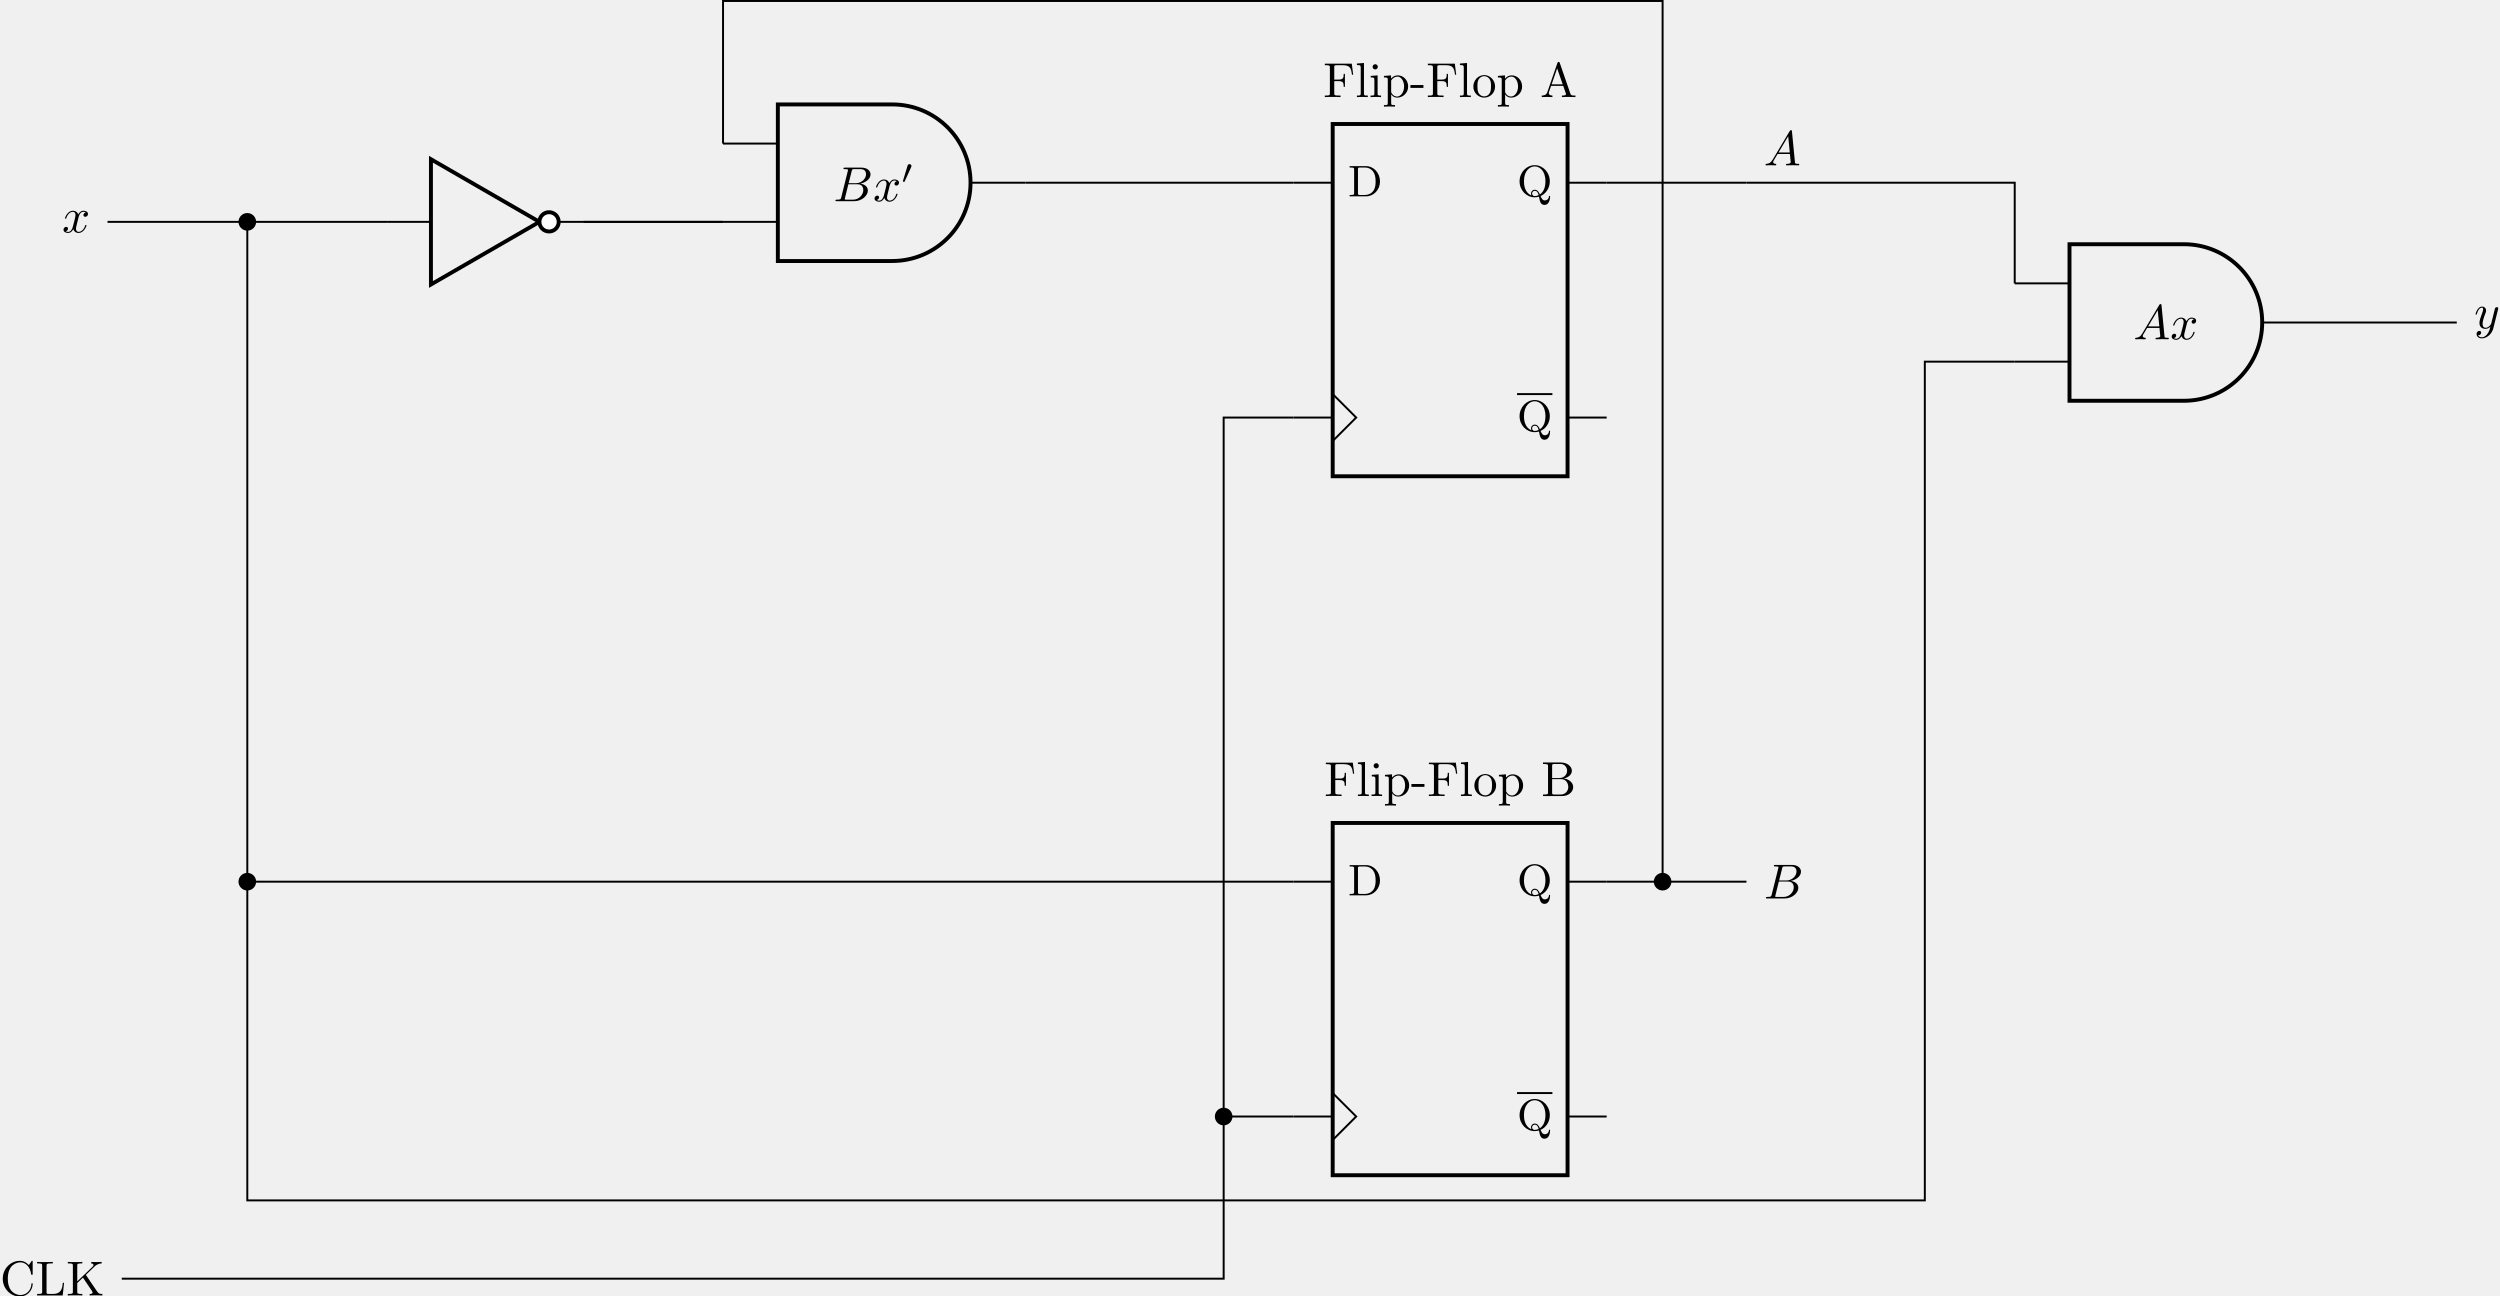
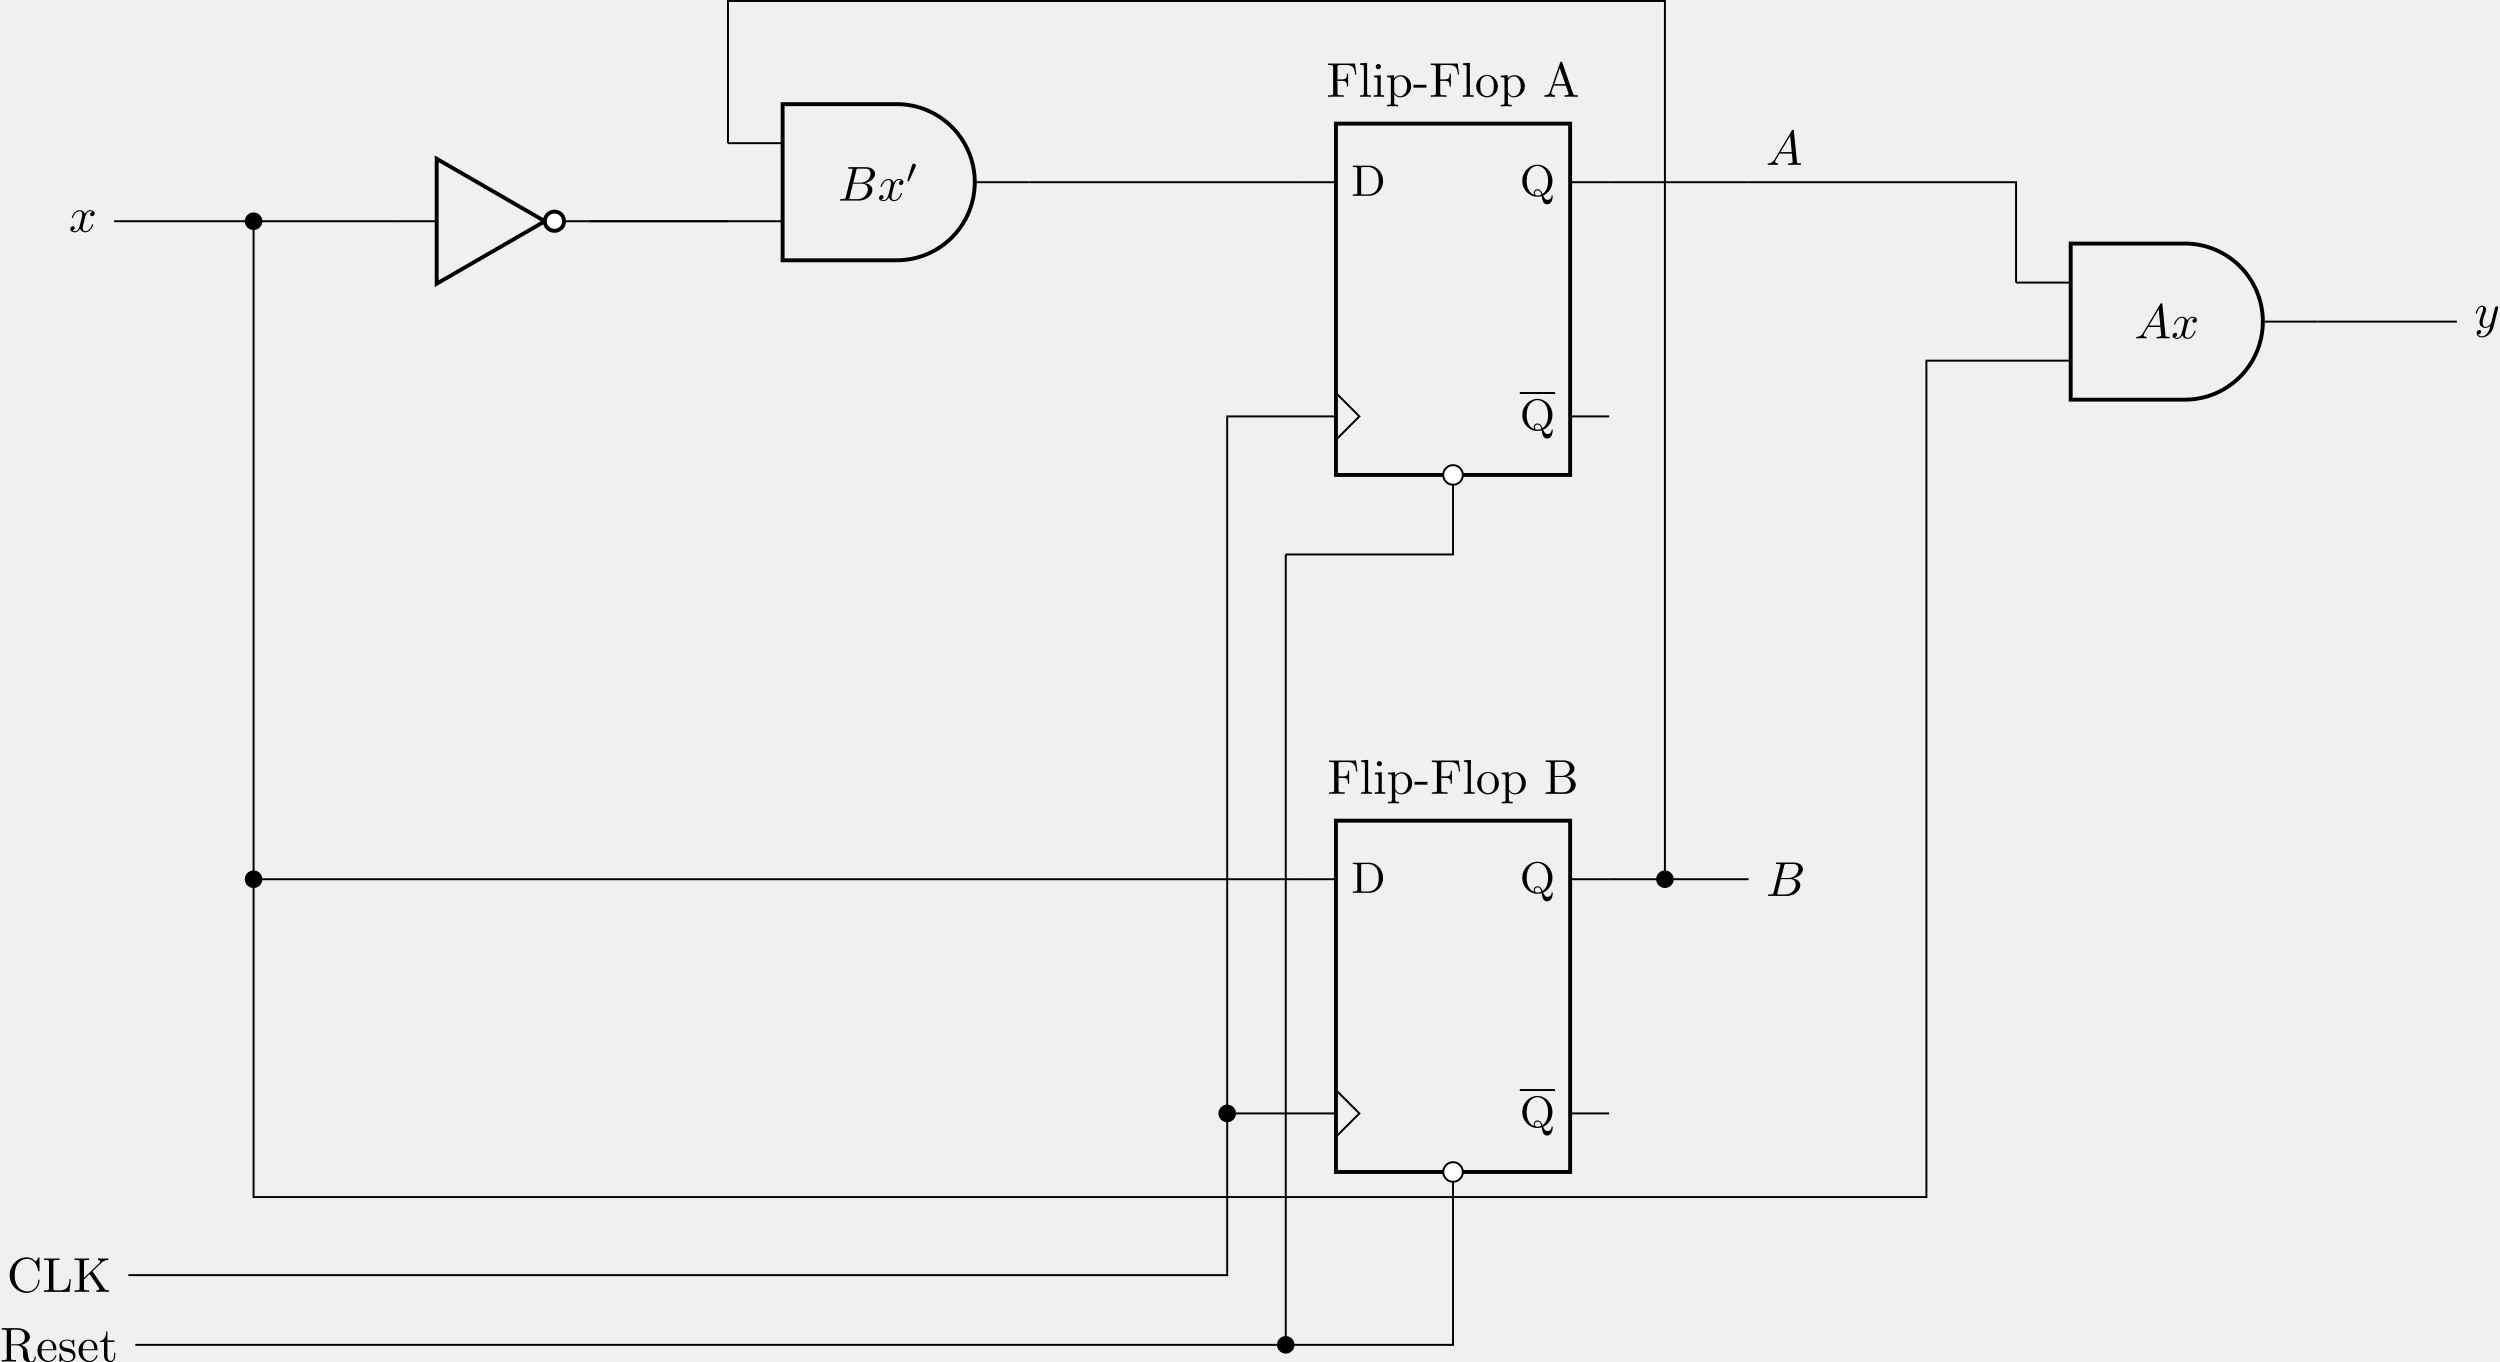
- <svg xmlns="http://www.w3.org/2000/svg" xmlns:xlink="http://www.w3.org/1999/xlink" version="1.1" width="506.946pt" height="262.693pt" viewBox="-58.718 -62.039 506.946 262.693">
+ <svg xmlns="http://www.w3.org/2000/svg" xmlns:xlink="http://www.w3.org/1999/xlink" version="1.1" width="508.358pt" height="276.867pt" viewBox="-58.718 -62.039 508.358 276.867">
  <defs>
    <path id="g2-65" d="M1.783-1.146C1.385-.478 .996-.339 .558-.309C.438-.299 .349-.299 .349-.11C.349-.05 .399 0 .478 0C.747 0 1.056-.03 1.335-.03C1.664-.03 2.012 0 2.331 0C2.391 0 2.521 0 2.521-.189C2.521-.299 2.431-.309 2.361-.309C2.132-.329 1.893-.408 1.893-.658C1.893-.777 1.953-.887 2.032-1.026L2.79-2.301H5.29C5.31-2.092 5.45-.737 5.45-.638C5.45-.339 4.932-.309 4.732-.309C4.593-.309 4.493-.309 4.493-.11C4.493 0 4.613 0 4.633 0C5.041 0 5.469-.03 5.878-.03C6.127-.03 6.755 0 7.004 0C7.064 0 7.183 0 7.183-.199C7.183-.309 7.083-.309 6.954-.309C6.336-.309 6.336-.379 6.306-.667L5.699-6.894C5.679-7.093 5.679-7.133 5.509-7.133C5.35-7.133 5.31-7.064 5.25-6.964L1.783-1.146ZM2.979-2.61L4.941-5.898L5.26-2.61H2.979Z" />
    <path id="g2-66" d="M1.594-.777C1.494-.389 1.474-.309 .687-.309C.518-.309 .418-.309 .418-.11C.418 0 .508 0 .687 0H4.244C5.818 0 6.994-1.176 6.994-2.152C6.994-2.869 6.416-3.447 5.45-3.557C6.486-3.746 7.532-4.483 7.532-5.43C7.532-6.167 6.874-6.804 5.679-6.804H2.331C2.142-6.804 2.042-6.804 2.042-6.605C2.042-6.496 2.132-6.496 2.321-6.496C2.341-6.496 2.531-6.496 2.7-6.476C2.879-6.456 2.969-6.446 2.969-6.316C2.969-6.276 2.959-6.247 2.929-6.127L1.594-.777ZM3.098-3.646L3.716-6.117C3.806-6.466 3.826-6.496 4.254-6.496H5.539C6.416-6.496 6.625-5.908 6.625-5.469C6.625-4.593 5.768-3.646 4.553-3.646H3.098ZM2.65-.309C2.511-.309 2.491-.309 2.431-.319C2.331-.329 2.301-.339 2.301-.418C2.301-.448 2.301-.468 2.351-.648L3.039-3.427H4.922C5.878-3.427 6.067-2.69 6.067-2.262C6.067-1.275 5.181-.309 4.005-.309H2.65Z" />
    <path id="g2-120" d="M3.328-3.009C3.387-3.268 3.616-4.184 4.314-4.184C4.364-4.184 4.603-4.184 4.812-4.055C4.533-4.005 4.334-3.756 4.334-3.517C4.334-3.357 4.443-3.168 4.712-3.168C4.932-3.168 5.25-3.347 5.25-3.746C5.25-4.264 4.663-4.403 4.324-4.403C3.746-4.403 3.397-3.875 3.278-3.646C3.029-4.304 2.491-4.403 2.202-4.403C1.166-4.403 .598-3.118 .598-2.869C.598-2.77 .697-2.77 .717-2.77C.797-2.77 .827-2.79 .847-2.879C1.186-3.935 1.843-4.184 2.182-4.184C2.371-4.184 2.72-4.095 2.72-3.517C2.72-3.208 2.55-2.54 2.182-1.146C2.022-.528 1.674-.11 1.235-.11C1.176-.11 .946-.11 .737-.239C.986-.289 1.205-.498 1.205-.777C1.205-1.046 .986-1.126 .837-1.126C.538-1.126 .289-.867 .289-.548C.289-.09 .787 .11 1.225 .11C1.883 .11 2.242-.588 2.271-.648C2.391-.279 2.75 .11 3.347 .11C4.374 .11 4.941-1.176 4.941-1.425C4.941-1.524 4.852-1.524 4.822-1.524C4.732-1.524 4.712-1.484 4.692-1.415C4.364-.349 3.686-.11 3.367-.11C2.979-.11 2.819-.428 2.819-.767C2.819-.986 2.879-1.205 2.989-1.644L3.328-3.009Z" />
    <path id="g2-121" d="M4.842-3.796C4.882-3.935 4.882-3.955 4.882-4.025C4.882-4.204 4.742-4.294 4.593-4.294C4.493-4.294 4.334-4.234 4.244-4.085C4.224-4.035 4.144-3.726 4.105-3.547C4.035-3.288 3.965-3.019 3.905-2.75L3.457-.956C3.417-.807 2.989-.11 2.331-.11C1.823-.11 1.714-.548 1.714-.917C1.714-1.375 1.883-1.993 2.222-2.869C2.381-3.278 2.421-3.387 2.421-3.587C2.421-4.035 2.102-4.403 1.604-4.403C.658-4.403 .289-2.959 .289-2.869C.289-2.77 .389-2.77 .408-2.77C.508-2.77 .518-2.79 .568-2.949C.837-3.885 1.235-4.184 1.574-4.184C1.654-4.184 1.823-4.184 1.823-3.866C1.823-3.616 1.724-3.357 1.654-3.168C1.255-2.112 1.076-1.544 1.076-1.076C1.076-.189 1.704 .11 2.291 .11C2.68 .11 3.019-.06 3.298-.339C3.168 .179 3.049 .667 2.65 1.196C2.391 1.534 2.012 1.823 1.554 1.823C1.415 1.823 .966 1.793 .797 1.405C.956 1.405 1.086 1.405 1.225 1.285C1.325 1.196 1.425 1.066 1.425 .877C1.425 .568 1.156 .528 1.056 .528C.827 .528 .498 .687 .498 1.176C.498 1.674 .936 2.042 1.554 2.042C2.58 2.042 3.606 1.136 3.885 .01L4.842-3.796Z" />
    <path id="g1-48" d="M2.022-3.292C2.078-3.41 2.085-3.466 2.085-3.515C2.085-3.731 1.89-3.898 1.674-3.898C1.409-3.898 1.325-3.682 1.29-3.571L.37-.551C.363-.537 .335-.446 .335-.439C.335-.356 .551-.286 .607-.286C.656-.286 .663-.3 .711-.404L2.022-3.292Z" />
    <path id="g0-68" d="M.565-5.846C1.255-5.846 1.273-5.747 1.273-5.416V-.708C1.273-.377 1.255-.278 .565-.278H.359V0H3.694C5.245 0 6.519-1.327 6.519-3.013C6.519-4.716 5.272-6.124 3.694-6.124H.359V-5.846H.565ZM2.493-.278C2.071-.278 2.053-.341 2.053-.646V-5.478C2.053-5.783 2.071-5.846 2.493-5.846H3.452C4.322-5.846 4.86-5.389 5.102-5.066C5.496-4.546 5.631-3.9 5.631-3.013C5.631-2.645 5.631-1.704 5.138-1.076C4.671-.466 4.026-.278 3.461-.278H2.493Z" />
    <path id="g0-81" d="M4.77-.063C5.73-.457 6.644-1.56 6.644-3.04C6.644-4.869 5.254-6.321 3.578-6.321S.511-4.86 .511-3.04S1.91 .197 3.578 .197C3.891 .197 4.232 .134 4.447 .072C4.609 .959 4.743 1.739 5.577 1.739C6.51 1.739 6.698 .538 6.698 .081C6.698 0 6.698-.108 6.581-.108C6.519-.108 6.483-.054 6.474-.009C6.402 .771 5.792 .825 5.649 .825C5.165 .825 4.976 .439 4.77-.063ZM2.932-.179C2.062-.511 1.399-1.435 1.399-3.04C1.399-5.263 2.645-6.07 3.578-6.07S5.756-5.272 5.756-3.04C5.756-1.856 5.398-.906 4.627-.386C4.447-.834 4.169-1.336 3.587-1.336C3.147-1.336 2.824-.986 2.824-.574C2.824-.359 2.923-.188 2.932-.179ZM4.376-.242C4.116-.108 3.811-.054 3.578-.054C3.138-.054 3.049-.43 3.049-.574C3.049-.843 3.246-1.112 3.596-1.112C4.071-1.112 4.259-.735 4.376-.242Z" />
    <path id="g3-45" d="M2.75-1.863V-2.441H.11V-1.863H2.75Z" />
    <path id="g3-65" d="M3.965-6.934C3.915-7.064 3.895-7.133 3.736-7.133S3.547-7.073 3.497-6.934L1.435-.976C1.255-.468 .857-.319 .319-.309V0C.548-.01 .976-.03 1.335-.03C1.644-.03 2.162-.01 2.481 0V-.309C1.983-.309 1.733-.558 1.733-.817C1.733-.847 1.743-.946 1.753-.966L2.212-2.271H4.672L5.2-.747C5.21-.707 5.23-.648 5.23-.608C5.23-.309 4.672-.309 4.403-.309V0C4.762-.03 5.46-.03 5.838-.03C6.267-.03 6.725-.02 7.143 0V-.309H6.964C6.366-.309 6.227-.379 6.117-.707L3.965-6.934ZM3.437-5.818L4.563-2.58H2.321L3.437-5.818Z" />
    <path id="g3-66" d="M2.212-3.646V-6.097C2.212-6.426 2.232-6.496 2.7-6.496H3.935C4.902-6.496 5.25-5.649 5.25-5.121C5.25-4.483 4.762-3.646 3.656-3.646H2.212ZM4.563-3.557C5.529-3.746 6.217-4.384 6.217-5.121C6.217-5.988 5.3-6.804 4.005-6.804H.359V-6.496H.598C1.365-6.496 1.385-6.386 1.385-6.027V-.777C1.385-.418 1.365-.309 .598-.309H.359V0H4.264C5.589 0 6.486-.887 6.486-1.823C6.486-2.69 5.669-3.437 4.563-3.557ZM3.945-.309H2.7C2.232-.309 2.212-.379 2.212-.707V-3.427H4.085C5.071-3.427 5.489-2.501 5.489-1.833C5.489-1.126 4.971-.309 3.945-.309Z" />
    <path id="g3-67" d="M.558-3.407C.558-1.345 2.172 .219 4.025 .219C5.649 .219 6.625-1.166 6.625-2.321C6.625-2.421 6.625-2.491 6.496-2.491C6.386-2.491 6.386-2.431 6.376-2.331C6.296-.907 5.23-.09 4.144-.09C3.537-.09 1.584-.428 1.584-3.397C1.584-6.376 3.527-6.715 4.134-6.715C5.22-6.715 6.107-5.808 6.306-4.354C6.326-4.214 6.326-4.184 6.466-4.184C6.625-4.184 6.625-4.214 6.625-4.423V-6.785C6.625-6.954 6.625-7.024 6.516-7.024C6.476-7.024 6.436-7.024 6.356-6.904L5.858-6.167C5.489-6.526 4.981-7.024 4.025-7.024C2.162-7.024 .558-5.44 .558-3.407Z" />
    <path id="g3-70" d="M5.798-6.775H.329V-6.466H.568C1.335-6.466 1.355-6.356 1.355-5.998V-.777C1.355-.418 1.335-.309 .568-.309H.329V0C.677-.03 1.455-.03 1.843-.03C2.252-.03 3.158-.03 3.517 0V-.309H3.188C2.242-.309 2.242-.438 2.242-.787V-3.238H3.098C4.055-3.238 4.154-2.919 4.154-2.072H4.403V-4.712H4.154C4.154-3.875 4.055-3.547 3.098-3.547H2.242V-6.067C2.242-6.396 2.262-6.466 2.73-6.466H3.925C5.42-6.466 5.669-5.908 5.828-4.533H6.077L5.798-6.775Z" />
    <path id="g3-75" d="M3.985-4.174L5.778-5.898C5.858-5.978 6.386-6.486 7.193-6.496V-6.804C6.934-6.775 6.615-6.775 6.346-6.775C5.988-6.775 5.42-6.775 5.081-6.804V-6.496C5.479-6.486 5.539-6.257 5.539-6.167C5.539-6.007 5.44-5.908 5.36-5.838L2.242-2.859V-6.027C2.242-6.386 2.262-6.496 3.029-6.496H3.268V-6.804C2.919-6.775 2.182-6.775 1.803-6.775S.677-6.775 .329-6.804V-6.496H.568C1.335-6.496 1.355-6.386 1.355-6.027V-.777C1.355-.418 1.335-.309 .568-.309H.329V0C.677-.03 1.415-.03 1.793-.03S2.919-.03 3.268 0V-.309H3.029C2.262-.309 2.242-.418 2.242-.777V-2.521L3.397-3.616L5.2-.946C5.26-.857 5.35-.727 5.35-.608C5.35-.309 4.961-.309 4.762-.309V0C5.111-.03 5.808-.03 6.187-.03C6.535-.03 6.914-.02 7.333 0V-.309C6.795-.309 6.585-.349 6.286-.787L3.985-4.174Z" />
    <path id="g3-76" d="M5.798-2.57H5.549C5.44-1.554 5.3-.309 3.547-.309H2.73C2.262-.309 2.242-.379 2.242-.707V-6.017C2.242-6.356 2.242-6.496 3.188-6.496H3.517V-6.804C3.158-6.775 2.252-6.775 1.843-6.775C1.455-6.775 .677-6.775 .329-6.804V-6.496H.568C1.335-6.496 1.355-6.386 1.355-6.027V-.777C1.355-.418 1.335-.309 .568-.309H.329V0H5.519L5.798-2.57Z" />
+     <path id="g3-82" d="M2.232-3.517V-6.097C2.232-6.326 2.232-6.446 2.451-6.476C2.55-6.496 2.839-6.496 3.039-6.496C3.935-6.496 5.051-6.456 5.051-5.011C5.051-4.324 4.812-3.517 3.337-3.517H2.232ZM4.334-3.387C5.3-3.626 6.077-4.234 6.077-5.011C6.077-5.968 4.941-6.804 3.477-6.804H.349V-6.496H.588C1.355-6.496 1.375-6.386 1.375-6.027V-.777C1.375-.418 1.355-.309 .588-.309H.349V0C.707-.03 1.415-.03 1.803-.03S2.899-.03 3.258 0V-.309H3.019C2.252-.309 2.232-.418 2.232-.777V-3.298H3.377C3.537-3.298 3.955-3.298 4.304-2.959C4.682-2.6 4.682-2.291 4.682-1.624C4.682-.976 4.682-.578 5.091-.199C5.499 .159 6.047 .219 6.346 .219C7.123 .219 7.293-.598 7.293-.877C7.293-.936 7.293-1.046 7.163-1.046C7.054-1.046 7.054-.956 7.044-.887C6.984-.179 6.635 0 6.386 0C5.898 0 5.818-.508 5.679-1.435L5.549-2.232C5.37-2.869 4.882-3.198 4.334-3.387Z" />
+     <path id="g3-101" d="M1.116-2.511C1.176-3.995 2.012-4.244 2.351-4.244C3.377-4.244 3.477-2.899 3.477-2.511H1.116ZM1.106-2.301H3.885C4.105-2.301 4.134-2.301 4.134-2.511C4.134-3.497 3.597-4.463 2.351-4.463C1.196-4.463 .279-3.437 .279-2.192C.279-.857 1.325 .11 2.471 .11C3.686 .11 4.134-.996 4.134-1.186C4.134-1.285 4.055-1.305 4.005-1.305C3.915-1.305 3.895-1.245 3.875-1.166C3.527-.139 2.63-.139 2.531-.139C2.032-.139 1.634-.438 1.405-.807C1.106-1.285 1.106-1.943 1.106-2.301Z" />
    <path id="g3-105" d="M1.763-4.403L.369-4.294V-3.985C1.016-3.985 1.106-3.925 1.106-3.437V-.757C1.106-.309 .996-.309 .329-.309V0C.648-.01 1.186-.03 1.425-.03C1.773-.03 2.122-.01 2.461 0V-.309C1.803-.309 1.763-.359 1.763-.747V-4.403ZM1.803-6.137C1.803-6.456 1.554-6.665 1.275-6.665C.966-6.665 .747-6.396 .747-6.137C.747-5.868 .966-5.609 1.275-5.609C1.554-5.609 1.803-5.818 1.803-6.137Z" />
    <path id="g3-108" d="M1.763-6.914L.329-6.804V-6.496C1.026-6.496 1.106-6.426 1.106-5.938V-.757C1.106-.309 .996-.309 .329-.309V0C.658-.01 1.186-.03 1.435-.03S2.172-.01 2.54 0V-.309C1.873-.309 1.763-.309 1.763-.757V-6.914Z" />
    <path id="g3-111" d="M4.692-2.132C4.692-3.407 3.696-4.463 2.491-4.463C1.245-4.463 .279-3.377 .279-2.132C.279-.847 1.315 .11 2.481 .11C3.686 .11 4.692-.867 4.692-2.132ZM2.491-.139C2.062-.139 1.624-.349 1.355-.807C1.106-1.245 1.106-1.853 1.106-2.212C1.106-2.6 1.106-3.138 1.345-3.577C1.614-4.035 2.082-4.244 2.481-4.244C2.919-4.244 3.347-4.025 3.606-3.597S3.866-2.59 3.866-2.212C3.866-1.853 3.866-1.315 3.646-.877C3.427-.428 2.989-.139 2.491-.139Z" />
    <path id="g3-112" d="M1.714-3.746V-4.403L.279-4.294V-3.985C.986-3.985 1.056-3.925 1.056-3.487V1.176C1.056 1.624 .946 1.624 .279 1.624V1.933C.618 1.923 1.136 1.903 1.395 1.903C1.664 1.903 2.172 1.923 2.521 1.933V1.624C1.853 1.624 1.743 1.624 1.743 1.176V-.498V-.588C1.793-.428 2.212 .11 2.969 .11C4.154 .11 5.191-.867 5.191-2.152C5.191-3.417 4.224-4.403 3.108-4.403C2.331-4.403 1.913-3.965 1.714-3.746ZM1.743-1.136V-3.357C2.032-3.866 2.521-4.154 3.029-4.154C3.756-4.154 4.364-3.278 4.364-2.152C4.364-.946 3.666-.11 2.929-.11C2.531-.11 2.152-.309 1.883-.717C1.743-.927 1.743-.936 1.743-1.136Z" />
+     <path id="g3-115" d="M2.072-1.933C2.291-1.893 3.108-1.733 3.108-1.016C3.108-.508 2.76-.11 1.983-.11C1.146-.11 .787-.677 .598-1.524C.568-1.654 .558-1.694 .458-1.694C.329-1.694 .329-1.624 .329-1.445V-.13C.329 .04 .329 .11 .438 .11C.488 .11 .498 .1 .687-.09C.707-.11 .707-.13 .887-.319C1.325 .1 1.773 .11 1.983 .11C3.128 .11 3.587-.558 3.587-1.275C3.587-1.803 3.288-2.102 3.168-2.222C2.839-2.54 2.451-2.62 2.032-2.7C1.474-2.809 .807-2.939 .807-3.517C.807-3.866 1.066-4.274 1.923-4.274C3.019-4.274 3.068-3.377 3.088-3.068C3.098-2.979 3.188-2.979 3.208-2.979C3.337-2.979 3.337-3.029 3.337-3.218V-4.224C3.337-4.394 3.337-4.463 3.228-4.463C3.178-4.463 3.158-4.463 3.029-4.344C2.999-4.304 2.899-4.214 2.859-4.184C2.481-4.463 2.072-4.463 1.923-4.463C.707-4.463 .329-3.796 .329-3.238C.329-2.889 .488-2.61 .757-2.391C1.076-2.132 1.355-2.072 2.072-1.933Z" />
+     <path id="g3-116" d="M1.724-3.985H3.148V-4.294H1.724V-6.127H1.474C1.465-5.31 1.166-4.244 .189-4.204V-3.985H1.036V-1.235C1.036-.01 1.963 .11 2.321 .11C3.029 .11 3.308-.598 3.308-1.235V-1.803H3.059V-1.255C3.059-.518 2.76-.139 2.391-.139C1.724-.139 1.724-1.046 1.724-1.215V-3.985Z" />
  </defs>
  <g id="page1">
-     <g transform="matrix(1 0 0 1 -67.27907 145.1376)">
-       <use x="8.561" y="55.516" xlink:href="#g3-67" />
-       <use x="15.757" y="55.516" xlink:href="#g3-76" />
-       <use x="21.983" y="55.516" xlink:href="#g3-75" />
+     <g transform="matrix(1 0 0 1 -67.27903 145.1376)">
+       <use x="9.973" y="55.516" xlink:href="#g3-67" />
+       <use x="17.168" y="55.516" xlink:href="#g3-76" />
+       <use x="23.395" y="55.516" xlink:href="#g3-75" />
    </g>
-     <path d="M211.523 34.539H259.148V-36.895H211.523Z" stroke="#000" fill="none" stroke-width=".797" stroke-miterlimit="10" />
-     <path d="M211.523 17.871L216.285 22.633L211.523 27.395" stroke="#000" fill="none" stroke-width=".399" stroke-miterlimit="10" />
-     <rect x="11.633" y="47.795" height=".398" width="7.168" transform="matrix(1 0 0 1 237.2746 -30.1175)" />
-     <g transform="matrix(1 0 0 1 237.2746 -30.1175)">
-       <use x="11.633" y="55.516" xlink:href="#g0-81" />
+     <path d="M212.938 34.539H260.559V-36.895H212.938Z" stroke="#000" fill="none" stroke-width=".797" stroke-miterlimit="10" />
+     <path d="M212.938 17.871L217.699 22.633L212.938 27.395" stroke="#000" fill="none" stroke-width=".399" stroke-miterlimit="10" />
+     <rect x="13.045" y="47.795" height=".398" width="7.168" transform="matrix(1 0 0 1 237.2743 -30.1175)" />
+     <g transform="matrix(1 0 0 1 237.2743 -30.1175)">
+       <use x="13.045" y="55.516" xlink:href="#g0-81" />
    </g>
-     <g transform="matrix(1 0 0 1 202.9636 -77.7404)">
-       <use x="11.633" y="55.516" xlink:href="#g0-68" />
+     <g transform="matrix(1 0 0 1 202.9633 -77.7404)">
+       <use x="13.045" y="55.516" xlink:href="#g0-68" />
    </g>
-     <g transform="matrix(1 0 0 1 237.2746 -77.7404)">
-       <use x="11.633" y="55.516" xlink:href="#g0-81" />
+     <g transform="matrix(1 0 0 1 237.2743 -77.7404)">
+       <use x="13.045" y="55.516" xlink:href="#g0-81" />
    </g>
-     <path d="M211.523 22.633H203.586" stroke="#000" fill="none" stroke-width=".399" stroke-miterlimit="10" />
-     <path d="M259.148 22.633H267.082" stroke="#000" fill="none" stroke-width=".399" stroke-miterlimit="10" />
-     <path d="M211.523-24.988H203.586" stroke="#000" fill="none" stroke-width=".399" stroke-miterlimit="10" />
-     <path d="M259.148-24.988H267.082" stroke="#000" fill="none" stroke-width=".399" stroke-miterlimit="10" />
-     <g transform="matrix(1 0 0 1 201.0376 -97.8678)">
-       <use x="8.561" y="55.516" xlink:href="#g3-70" />
-       <use x="15.065" y="55.516" xlink:href="#g3-108" />
-       <use x="17.832" y="55.516" xlink:href="#g3-105" />
-       <use x="20.6" y="55.516" xlink:href="#g3-112" />
-       <use x="26.134" y="55.516" xlink:href="#g3-45" />
-       <use x="29.455" y="55.516" xlink:href="#g3-70" />
-       <use x="35.959" y="55.516" xlink:href="#g3-108" />
-       <use x="38.726" y="55.516" xlink:href="#g3-111" />
-       <use x="43.707" y="55.516" xlink:href="#g3-112" />
-       <use x="52.563" y="55.516" xlink:href="#g3-65" />
+     <path d="M212.938 22.633H205" stroke="#000" fill="none" stroke-width=".399" stroke-miterlimit="10" />
+     <path d="M260.559 22.633H268.496" stroke="#000" fill="none" stroke-width=".399" stroke-miterlimit="10" />
+     <path d="M212.938-24.988H205" stroke="#000" fill="none" stroke-width=".399" stroke-miterlimit="10" />
+     <path d="M260.559-24.988H268.496" stroke="#000" fill="none" stroke-width=".399" stroke-miterlimit="10" />
+     <g transform="matrix(1 0 0 1 201.0373 -97.8678)">
+       <use x="9.973" y="55.516" xlink:href="#g3-70" />
+       <use x="16.476" y="55.516" xlink:href="#g3-108" />
+       <use x="19.244" y="55.516" xlink:href="#g3-105" />
+       <use x="22.011" y="55.516" xlink:href="#g3-112" />
+       <use x="27.546" y="55.516" xlink:href="#g3-45" />
+       <use x="30.867" y="55.516" xlink:href="#g3-70" />
+       <use x="37.37" y="55.516" xlink:href="#g3-108" />
+       <use x="40.137" y="55.516" xlink:href="#g3-111" />
+       <use x="45.119" y="55.516" xlink:href="#g3-112" />
+       <use x="53.975" y="55.516" xlink:href="#g3-65" />
    </g>
-     <path d="M211.523 176.273H259.148V104.84H211.523Z" stroke="#000" fill="none" stroke-width=".797" stroke-miterlimit="10" />
-     <path d="M211.523 159.605L216.285 164.367L211.523 169.129" stroke="#000" fill="none" stroke-width=".399" stroke-miterlimit="10" />
-     <rect x="11.633" y="47.795" height=".398" width="7.168" transform="matrix(1 0 0 1 237.2746 111.6166)" />
-     <g transform="matrix(1 0 0 1 237.2746 111.6166)">
-       <use x="11.633" y="55.516" xlink:href="#g0-81" />
+     <path d="M212.938 176.273H260.559V104.84H212.938Z" stroke="#000" fill="none" stroke-width=".797" stroke-miterlimit="10" />
+     <path d="M212.938 159.605L217.699 164.367L212.938 169.129" stroke="#000" fill="none" stroke-width=".399" stroke-miterlimit="10" />
+     <rect x="13.045" y="47.795" height=".398" width="7.168" transform="matrix(1 0 0 1 237.2743 111.6166)" />
+     <g transform="matrix(1 0 0 1 237.2743 111.6166)">
+       <use x="13.045" y="55.516" xlink:href="#g0-81" />
    </g>
-     <g transform="matrix(1 0 0 1 202.9636 63.9936)">
-       <use x="11.633" y="55.516" xlink:href="#g0-68" />
+     <g transform="matrix(1 0 0 1 202.9633 63.9936)">
+       <use x="13.045" y="55.516" xlink:href="#g0-68" />
    </g>
-     <g transform="matrix(1 0 0 1 237.2746 63.9936)">
-       <use x="11.633" y="55.516" xlink:href="#g0-81" />
+     <g transform="matrix(1 0 0 1 237.2743 63.9936)">
+       <use x="13.045" y="55.516" xlink:href="#g0-81" />
    </g>
-     <path d="M211.523 164.367H203.586" stroke="#000" fill="none" stroke-width=".399" stroke-miterlimit="10" />
-     <path d="M259.148 164.367H267.082" stroke="#000" fill="none" stroke-width=".399" stroke-miterlimit="10" />
-     <path d="M211.523 116.746H203.586" stroke="#000" fill="none" stroke-width=".399" stroke-miterlimit="10" />
-     <path d="M259.148 116.746H267.082" stroke="#000" fill="none" stroke-width=".399" stroke-miterlimit="10" />
-     <g transform="matrix(1 0 0 1 201.2446 43.8662)">
-       <use x="8.561" y="55.516" xlink:href="#g3-70" />
-       <use x="15.065" y="55.516" xlink:href="#g3-108" />
-       <use x="17.832" y="55.516" xlink:href="#g3-105" />
-       <use x="20.6" y="55.516" xlink:href="#g3-112" />
-       <use x="26.134" y="55.516" xlink:href="#g3-45" />
-       <use x="29.455" y="55.516" xlink:href="#g3-70" />
-       <use x="35.959" y="55.516" xlink:href="#g3-108" />
-       <use x="38.726" y="55.516" xlink:href="#g3-111" />
-       <use x="43.707" y="55.516" xlink:href="#g3-112" />
-       <use x="52.563" y="55.516" xlink:href="#g3-66" />
+     <path d="M212.938 164.367H205" stroke="#000" fill="none" stroke-width=".399" stroke-miterlimit="10" />
+     <path d="M260.559 164.367H268.496" stroke="#000" fill="none" stroke-width=".399" stroke-miterlimit="10" />
+     <path d="M212.938 116.746H205" stroke="#000" fill="none" stroke-width=".399" stroke-miterlimit="10" />
+     <path d="M260.559 116.746H268.496" stroke="#000" fill="none" stroke-width=".399" stroke-miterlimit="10" />
+     <g transform="matrix(1 0 0 1 201.2453 43.8662)">
+       <use x="9.973" y="55.516" xlink:href="#g3-70" />
+       <use x="16.476" y="55.516" xlink:href="#g3-108" />
+       <use x="19.244" y="55.516" xlink:href="#g3-105" />
+       <use x="22.011" y="55.516" xlink:href="#g3-112" />
+       <use x="27.546" y="55.516" xlink:href="#g3-45" />
+       <use x="30.867" y="55.516" xlink:href="#g3-70" />
+       <use x="37.37" y="55.516" xlink:href="#g3-108" />
+       <use x="40.137" y="55.516" xlink:href="#g3-111" />
+       <use x="45.119" y="55.516" xlink:href="#g3-112" />
+       <use x="53.975" y="55.516" xlink:href="#g3-66" />
    </g>
-     <path d="M99.012-32.926H87.898M99.012-17.051H87.898" stroke="#000" fill="none" stroke-width=".399" stroke-miterlimit="10" />
-     <path d="M99.012-40.863H122.211C130.976-40.863 138.086-33.754 138.086-24.988S130.976-9.113 122.211-9.113H99.012Z" stroke="#000" fill="none" stroke-width=".797" stroke-miterlimit="10" />
-     <path d="M138.086-24.988H149.195" stroke="#000" fill="none" stroke-width=".399" stroke-miterlimit="10" />
-     <g transform="matrix(1 0 0 1 101.7126 -76.7602)">
-       <use x="8.561" y="55.516" xlink:href="#g2-66" />
-       <use x="16.618" y="55.516" xlink:href="#g2-120" />
-       <use x="22.312" y="51.901" xlink:href="#g1-48" />
+     <path d="M100.422-32.926H89.309M100.422-17.051H89.309" stroke="#000" fill="none" stroke-width=".399" stroke-miterlimit="10" />
+     <path d="M100.422-40.863H123.621C132.391-40.863 139.496-33.754 139.496-24.988S132.391-9.113 123.621-9.113H100.422Z" stroke="#000" fill="none" stroke-width=".797" stroke-miterlimit="10" />
+     <path d="M139.496-24.988H150.606" stroke="#000" fill="none" stroke-width=".399" stroke-miterlimit="10" />
+     <g transform="matrix(1 0 0 1 101.7133 -76.7602)">
+       <use x="9.973" y="55.516" xlink:href="#g2-66" />
+       <use x="18.029" y="55.516" xlink:href="#g2-120" />
+       <use x="23.723" y="51.901" xlink:href="#g1-48" />
    </g>
-     <path d="M149.195-24.988H203.586" stroke="#000" fill="none" stroke-width=".399" stroke-miterlimit="10" />
-     <path d="M87.898-17.051H59.551" stroke="#000" fill="none" stroke-width=".399" stroke-miterlimit="10" />
-     <path d="M28.668-17.051H19.777" stroke="#000" fill="none" stroke-width=".399" stroke-miterlimit="10" />
-     <path d="M28.668-29.75L50.664-17.051L28.668-4.352Z" stroke="#000" fill="none" stroke-width=".797" stroke-miterlimit="10" />
-     <path d="M54.574-17.051H59.551" stroke="#000" fill="none" stroke-width=".399" stroke-miterlimit="10" />
-     <path d="M54.574-17.051C54.574-18.133 53.699-19.008 52.617-19.008C51.539-19.008 50.664-18.133 50.664-17.051C50.664-15.973 51.539-15.098 52.617-15.098C53.699-15.098 54.574-15.973 54.574-17.051Z" fill="#fff" />
-     <path d="M54.574-17.051C54.574-18.133 53.699-19.008 52.617-19.008C51.539-19.008 50.664-18.133 50.664-17.051C50.664-15.973 51.539-15.098 52.617-15.098C53.699-15.098 54.574-15.973 54.574-17.051Z" stroke="#000" fill="none" stroke-width=".797" stroke-miterlimit="10" />
-     <path d="M19.777-17.051H-8.57" stroke="#000" fill="none" stroke-width=".399" stroke-miterlimit="10" />
-     <path d="M-8.57-17.051H-22.742M-22.742-17.051H-36.914" stroke="#000" fill="none" stroke-width=".399" stroke-miterlimit="10" />
-     <path d="M-6.98-17.051C-6.98-17.93-7.691-18.641-8.57-18.641C-9.445-18.641-10.156-17.93-10.156-17.051C-10.156-16.176-9.445-15.465-8.57-15.465C-7.691-15.465-6.98-16.176-6.98-17.051Z" />
-     <path d="M-6.98-17.051C-6.98-17.93-7.691-18.641-8.57-18.641C-9.445-18.641-10.156-17.93-10.156-17.051C-10.156-16.176-9.445-15.465-8.57-15.465C-7.691-15.465-6.98-16.176-6.98-17.051Z" stroke="#000" fill="none" stroke-width=".399" stroke-miterlimit="10" />
-     <g transform="matrix(1 0 0 1 -54.69037 -70.4234)">
-       <use x="8.561" y="55.516" xlink:href="#g2-120" />
+     <path d="M150.606-24.988H205" stroke="#000" fill="none" stroke-width=".399" stroke-miterlimit="10" />
+     <path d="M89.309-17.051H60.965" stroke="#000" fill="none" stroke-width=".399" stroke-miterlimit="10" />
+     <path d="M30.078-17.051H21.191" stroke="#000" fill="none" stroke-width=".399" stroke-miterlimit="10" />
+     <path d="M30.078-29.75L52.074-17.051L30.078-4.352Z" stroke="#000" fill="none" stroke-width=".797" stroke-miterlimit="10" />
+     <path d="M55.984-17.051H60.965" stroke="#000" fill="none" stroke-width=".399" stroke-miterlimit="10" />
+     <path d="M55.984-17.051C55.984-18.133 55.109-19.008 54.031-19.008C52.949-19.008 52.074-18.133 52.074-17.051C52.074-15.973 52.949-15.098 54.031-15.098C55.109-15.098 55.984-15.973 55.984-17.051Z" fill="#fff" />
+     <path d="M55.984-17.051C55.984-18.133 55.109-19.008 54.031-19.008C52.949-19.008 52.074-18.133 52.074-17.051C52.074-15.973 52.949-15.098 54.031-15.098C55.109-15.098 55.984-15.973 55.984-17.051Z" stroke="#000" fill="none" stroke-width=".797" stroke-miterlimit="10" />
+     <path d="M21.191-17.051H-7.156" stroke="#000" fill="none" stroke-width=".399" stroke-miterlimit="10" />
+     <path d="M-7.156-17.051H-21.332M-21.332-17.051H-35.504" stroke="#000" fill="none" stroke-width=".399" stroke-miterlimit="10" />
+     <path d="M-5.57-17.051C-5.57-17.93-6.281-18.641-7.156-18.641C-8.035-18.641-8.746-17.93-8.746-17.051C-8.746-16.176-8.035-15.465-7.156-15.465C-6.281-15.465-5.57-16.176-5.57-17.051Z" />
+     <path d="M-5.57-17.051C-5.57-17.93-6.281-18.641-7.156-18.641C-8.035-18.641-8.746-17.93-8.746-17.051C-8.746-16.176-8.035-15.465-7.156-15.465C-6.281-15.465-5.57-16.176-5.57-17.051Z" stroke="#000" fill="none" stroke-width=".399" stroke-miterlimit="10" />
+     <g transform="matrix(1 0 0 1 -54.69043 -70.4234)">
+       <use x="9.973" y="55.516" xlink:href="#g2-120" />
    </g>
-     <path d="M203.586 116.746H97.508M97.508 116.746H-8.57" stroke="#000" fill="none" stroke-width=".399" stroke-miterlimit="10" />
-     <path d="M-6.98 116.746C-6.98 115.867-7.691 115.16-8.57 115.16C-9.445 115.16-10.156 115.867-10.156 116.746C-10.156 117.621-9.445 118.332-8.57 118.332C-7.691 118.332-6.98 117.621-6.98 116.746Z" />
-     <path d="M-6.98 116.746C-6.98 115.867-7.691 115.16-8.57 115.16C-9.445 115.16-10.156 115.867-10.156 116.746C-10.156 117.621-9.445 118.332-8.57 118.332C-7.691 118.332-6.98 117.621-6.98 116.746Z" stroke="#000" fill="none" stroke-width=".399" stroke-miterlimit="10" />
-     <path d="M59.551-17.051H73.727H87.898" stroke="#000" fill="none" stroke-width=".399" stroke-miterlimit="10" />
-     <path d="M267.082 116.746H295.429" stroke="#000" fill="none" stroke-width=".399" stroke-miterlimit="10" />
-     <g transform="matrix(1 0 0 1 290.3896 64.6326)">
-       <use x="8.561" y="55.516" xlink:href="#g2-66" />
+     <path d="M205 116.746H98.922M98.922 116.746H-7.156" stroke="#000" fill="none" stroke-width=".399" stroke-miterlimit="10" />
+     <path d="M-5.57 116.746C-5.57 115.867-6.281 115.16-7.156 115.16C-8.035 115.16-8.746 115.867-8.746 116.746C-8.746 117.621-8.035 118.332-7.156 118.332C-6.281 118.332-5.57 117.621-5.57 116.746Z" />
+     <path d="M-5.57 116.746C-5.57 115.867-6.281 115.16-7.156 115.16C-8.035 115.16-8.746 115.867-8.746 116.746C-8.746 117.621-8.035 118.332-7.156 118.332C-6.281 118.332-5.57 117.621-5.57 116.746Z" stroke="#000" fill="none" stroke-width=".399" stroke-miterlimit="10" />
+     <path d="M60.965-17.051H75.137H89.309" stroke="#000" fill="none" stroke-width=".399" stroke-miterlimit="10" />
+     <path d="M268.496 116.746H296.844" stroke="#000" fill="none" stroke-width=".399" stroke-miterlimit="10" />
+     <g transform="matrix(1 0 0 1 290.3893 64.6326)">
+       <use x="9.973" y="55.516" xlink:href="#g2-66" />
    </g>
-     <path d="M278.422 116.746V27.453M278.422 27.453V-61.84H87.898V-32.926" stroke="#000" fill="none" stroke-width=".399" stroke-miterlimit="10" />
-     <path d="M280.007 116.746C280.007 115.867 279.3 115.16 278.422 115.16C277.547 115.16 276.836 115.867 276.836 116.746C276.836 117.621 277.547 118.332 278.422 118.332C279.3 118.332 280.007 117.621 280.007 116.746Z" />
-     <path d="M280.007 116.746C280.007 115.867 279.3 115.16 278.422 115.16C277.547 115.16 276.836 115.867 276.836 116.746C276.836 117.621 277.547 118.332 278.422 118.332C279.3 118.332 280.007 117.621 280.007 116.746Z" stroke="#000" fill="none" stroke-width=".399" stroke-miterlimit="10" />
-     <path d="M360.933-4.578H349.824M360.933 11.297H349.824" stroke="#000" fill="none" stroke-width=".399" stroke-miterlimit="10" />
-     <path d="M360.933-12.516H384.132C392.902-12.516 400.007-5.41 400.007 3.359C400.007 12.125 392.902 19.23 384.132 19.23H360.933Z" stroke="#000" fill="none" stroke-width=".797" stroke-miterlimit="10" />
-     <path d="M400.007 3.359H411.121" stroke="#000" fill="none" stroke-width=".399" stroke-miterlimit="10" />
-     <g transform="matrix(1 0 0 1 365.3266 -48.7543)">
-       <use x="8.561" y="55.516" xlink:href="#g2-65" />
-       <use x="16.033" y="55.516" xlink:href="#g2-120" />
+     <path d="M279.832 116.746V27.453M279.832 27.453V-61.84H89.309V-32.926" stroke="#000" fill="none" stroke-width=".399" stroke-miterlimit="10" />
+     <path d="M281.422 116.746C281.422 115.867 280.711 115.16 279.832 115.16C278.957 115.16 278.246 115.867 278.246 116.746C278.246 117.621 278.957 118.332 279.832 118.332C280.711 118.332 281.422 117.621 281.422 116.746Z" />
+     <path d="M281.422 116.746C281.422 115.867 280.711 115.16 279.832 115.16C278.957 115.16 278.246 115.867 278.246 116.746C278.246 117.621 278.957 118.332 279.832 118.332C280.711 118.332 281.422 117.621 281.422 116.746Z" stroke="#000" fill="none" stroke-width=".399" stroke-miterlimit="10" />
+     <path d="M362.344-4.578H351.235M362.344 11.297H351.235" stroke="#000" fill="none" stroke-width=".399" stroke-miterlimit="10" />
+     <path d="M362.344-12.516H385.547C394.313-12.516 401.418-5.41 401.418 3.359C401.418 12.125 394.313 19.23 385.547 19.23H362.344Z" stroke="#000" fill="none" stroke-width=".797" stroke-miterlimit="10" />
+     <path d="M401.418 3.359H412.532" stroke="#000" fill="none" stroke-width=".399" stroke-miterlimit="10" />
+     <g transform="matrix(1 0 0 1 365.3273 -48.7543)">
+       <use x="9.973" y="55.516" xlink:href="#g2-65" />
+       <use x="17.445" y="55.516" xlink:href="#g2-120" />
    </g>
-     <path d="M267.082-24.988H295.429" stroke="#000" fill="none" stroke-width=".399" stroke-miterlimit="10" />
-     <g transform="matrix(1 0 0 1 290.3896 -84.0249)">
-       <use x="8.561" y="55.516" xlink:href="#g2-65" />
+     <path d="M268.496-24.988H296.844" stroke="#000" fill="none" stroke-width=".399" stroke-miterlimit="10" />
+     <g transform="matrix(1 0 0 1 290.3893 -84.0249)">
+       <use x="9.973" y="55.516" xlink:href="#g2-65" />
    </g>
-     <path d="M295.429-24.988H349.824V-4.578" stroke="#000" fill="none" stroke-width=".399" stroke-miterlimit="10" />
-     <path d="M-8.57-17.051V181.375H331.593V11.297H349.824" stroke="#000" fill="none" stroke-width=".399" stroke-miterlimit="10" />
-     <path d="M411.121 3.359H439.464" stroke="#000" fill="none" stroke-width=".399" stroke-miterlimit="10" />
-     <g transform="matrix(1 0 0 1 434.4246 -50.98207)">
-       <use x="8.561" y="55.516" xlink:href="#g2-121" />
+     <path d="M296.844-24.988H351.235V-4.578" stroke="#000" fill="none" stroke-width=".399" stroke-miterlimit="10" />
+     <path d="M-7.156-17.051V181.375H333.004V11.297H351.235" stroke="#000" fill="none" stroke-width=".399" stroke-miterlimit="10" />
+     <path d="M412.532 3.359H440.879" stroke="#000" fill="none" stroke-width=".399" stroke-miterlimit="10" />
+     <g transform="matrix(1 0 0 1 434.4253 -50.98207)">
+       <use x="9.973" y="55.516" xlink:href="#g2-121" />
    </g>
-     <path d="M203.586 164.367H189.414" stroke="#000" fill="none" stroke-width=".399" stroke-miterlimit="10" />
-     <path d="M191 164.367C191 163.492 190.289 162.781 189.414 162.781S187.828 163.492 187.828 164.367C187.828 165.246 188.539 165.957 189.414 165.957S191 165.246 191 164.367Z" />
-     <path d="M191 164.367C191 163.492 190.289 162.781 189.414 162.781S187.828 163.492 187.828 164.367C187.828 165.246 188.539 165.957 189.414 165.957S191 165.246 191 164.367Z" stroke="#000" fill="none" stroke-width=".399" stroke-miterlimit="10" />
-     <path d="M-34.027 197.25H189.414V165.957" stroke="#000" fill="none" stroke-width=".399" stroke-miterlimit="10" />
-     <path d="M189.414 162.781V22.633H203.586" stroke="#000" fill="none" stroke-width=".399" stroke-miterlimit="10" />
+     <path d="M205 164.367H190.824" stroke="#000" fill="none" stroke-width=".399" stroke-miterlimit="10" />
+     <path d="M192.414 164.367C192.414 163.492 191.703 162.781 190.824 162.781C189.949 162.781 189.239 163.492 189.239 164.367C189.239 165.246 189.949 165.957 190.824 165.957C191.703 165.957 192.414 165.246 192.414 164.367Z" />
+     <path d="M192.414 164.367C192.414 163.492 191.703 162.781 190.824 162.781C189.949 162.781 189.239 163.492 189.239 164.367C189.239 165.246 189.949 165.957 190.824 165.957C191.703 165.957 192.414 165.246 192.414 164.367Z" stroke="#000" fill="none" stroke-width=".399" stroke-miterlimit="10" />
+     <path d="M-32.617 197.25H190.824V165.957" stroke="#000" fill="none" stroke-width=".399" stroke-miterlimit="10" />
+     <path d="M190.824 162.781V22.633H205" stroke="#000" fill="none" stroke-width=".399" stroke-miterlimit="10" />
+     <g transform="matrix(1 0 0 1 -68.69043 159.3116)">
+       <use x="9.973" y="55.516" xlink:href="#g3-82" />
+       <use x="17.306" y="55.516" xlink:href="#g3-101" />
+       <use x="21.734" y="55.516" xlink:href="#g3-115" />
+       <use x="25.664" y="55.516" xlink:href="#g3-101" />
+       <use x="30.092" y="55.516" xlink:href="#g3-116" />
+     </g>
+     <path d="M238.739 34.539C238.739 33.441 237.848 32.547 236.746 32.547C235.649 32.547 234.754 33.441 234.754 34.539C234.754 35.641 235.649 36.531 236.746 36.531C237.848 36.531 238.739 35.641 238.739 34.539Z" fill="#fff" />
+     <path d="M238.739 34.539C238.739 33.441 237.848 32.547 236.746 32.547C235.649 32.547 234.754 33.441 234.754 34.539C234.754 35.641 235.649 36.531 236.746 36.531C237.848 36.531 238.739 35.641 238.739 34.539Z" stroke="#000" fill="none" stroke-width=".399" stroke-miterlimit="10" />
+     <path d="M238.739 176.273C238.739 175.171 237.848 174.281 236.746 174.281C235.649 174.281 234.754 175.171 234.754 176.273S235.649 178.265 236.746 178.265C237.848 178.265 238.739 177.375 238.739 176.273Z" fill="#fff" />
+     <path d="M238.739 176.273C238.739 175.171 237.848 174.281 236.746 174.281C235.649 174.281 234.754 175.171 234.754 176.273S235.649 178.265 236.746 178.265C237.848 178.265 238.739 177.375 238.739 176.273Z" stroke="#000" fill="none" stroke-width=".399" stroke-miterlimit="10" />
+     <path d="M-31.203 211.425H236.746V178.265" stroke="#000" fill="none" stroke-width=".399" stroke-miterlimit="10" />
+     <path d="M236.746 36.531V50.707H202.731" stroke="#000" fill="none" stroke-width=".399" stroke-miterlimit="10" />
+     <path d="M202.731 50.707V131.066M202.731 131.066V211.425" stroke="#000" fill="none" stroke-width=".399" stroke-miterlimit="10" />
+     <path d="M204.317 211.425C204.317 210.546 203.61 209.836 202.731 209.836C201.856 209.836 201.145 210.546 201.145 211.425C201.145 212.3 201.856 213.011 202.731 213.011C203.61 213.011 204.317 212.3 204.317 211.425Z" />
+     <path d="M204.317 211.425C204.317 210.546 203.61 209.836 202.731 209.836C201.856 209.836 201.145 210.546 201.145 211.425C201.145 212.3 201.856 213.011 202.731 213.011C203.61 213.011 204.317 212.3 204.317 211.425Z" stroke="#000" fill="none" stroke-width=".399" stroke-miterlimit="10" />
  </g>
</svg>
